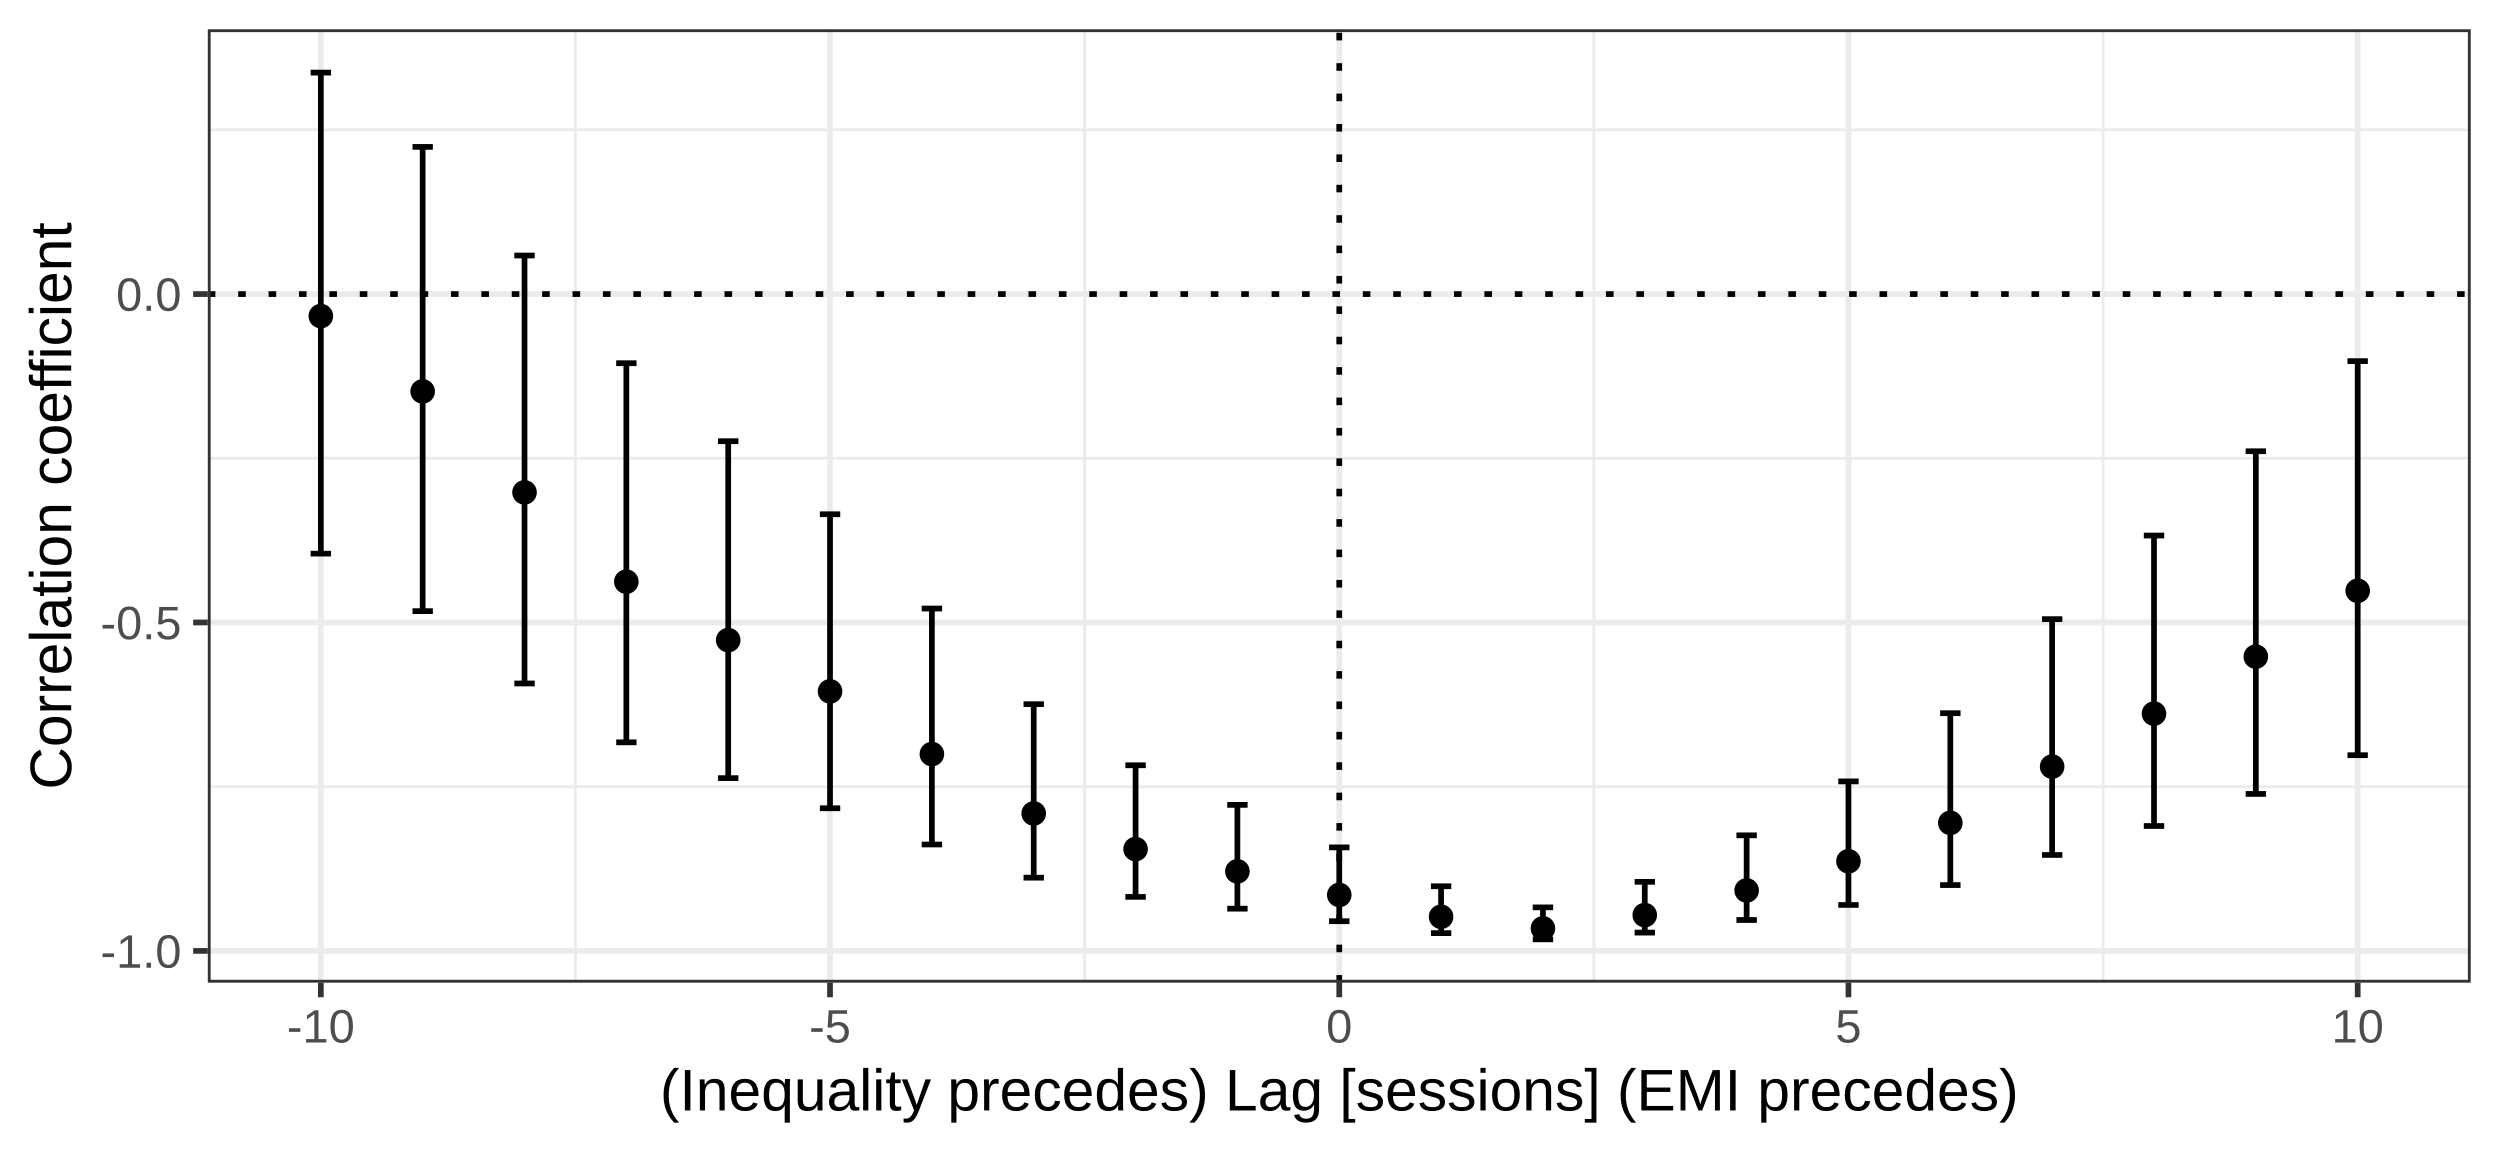
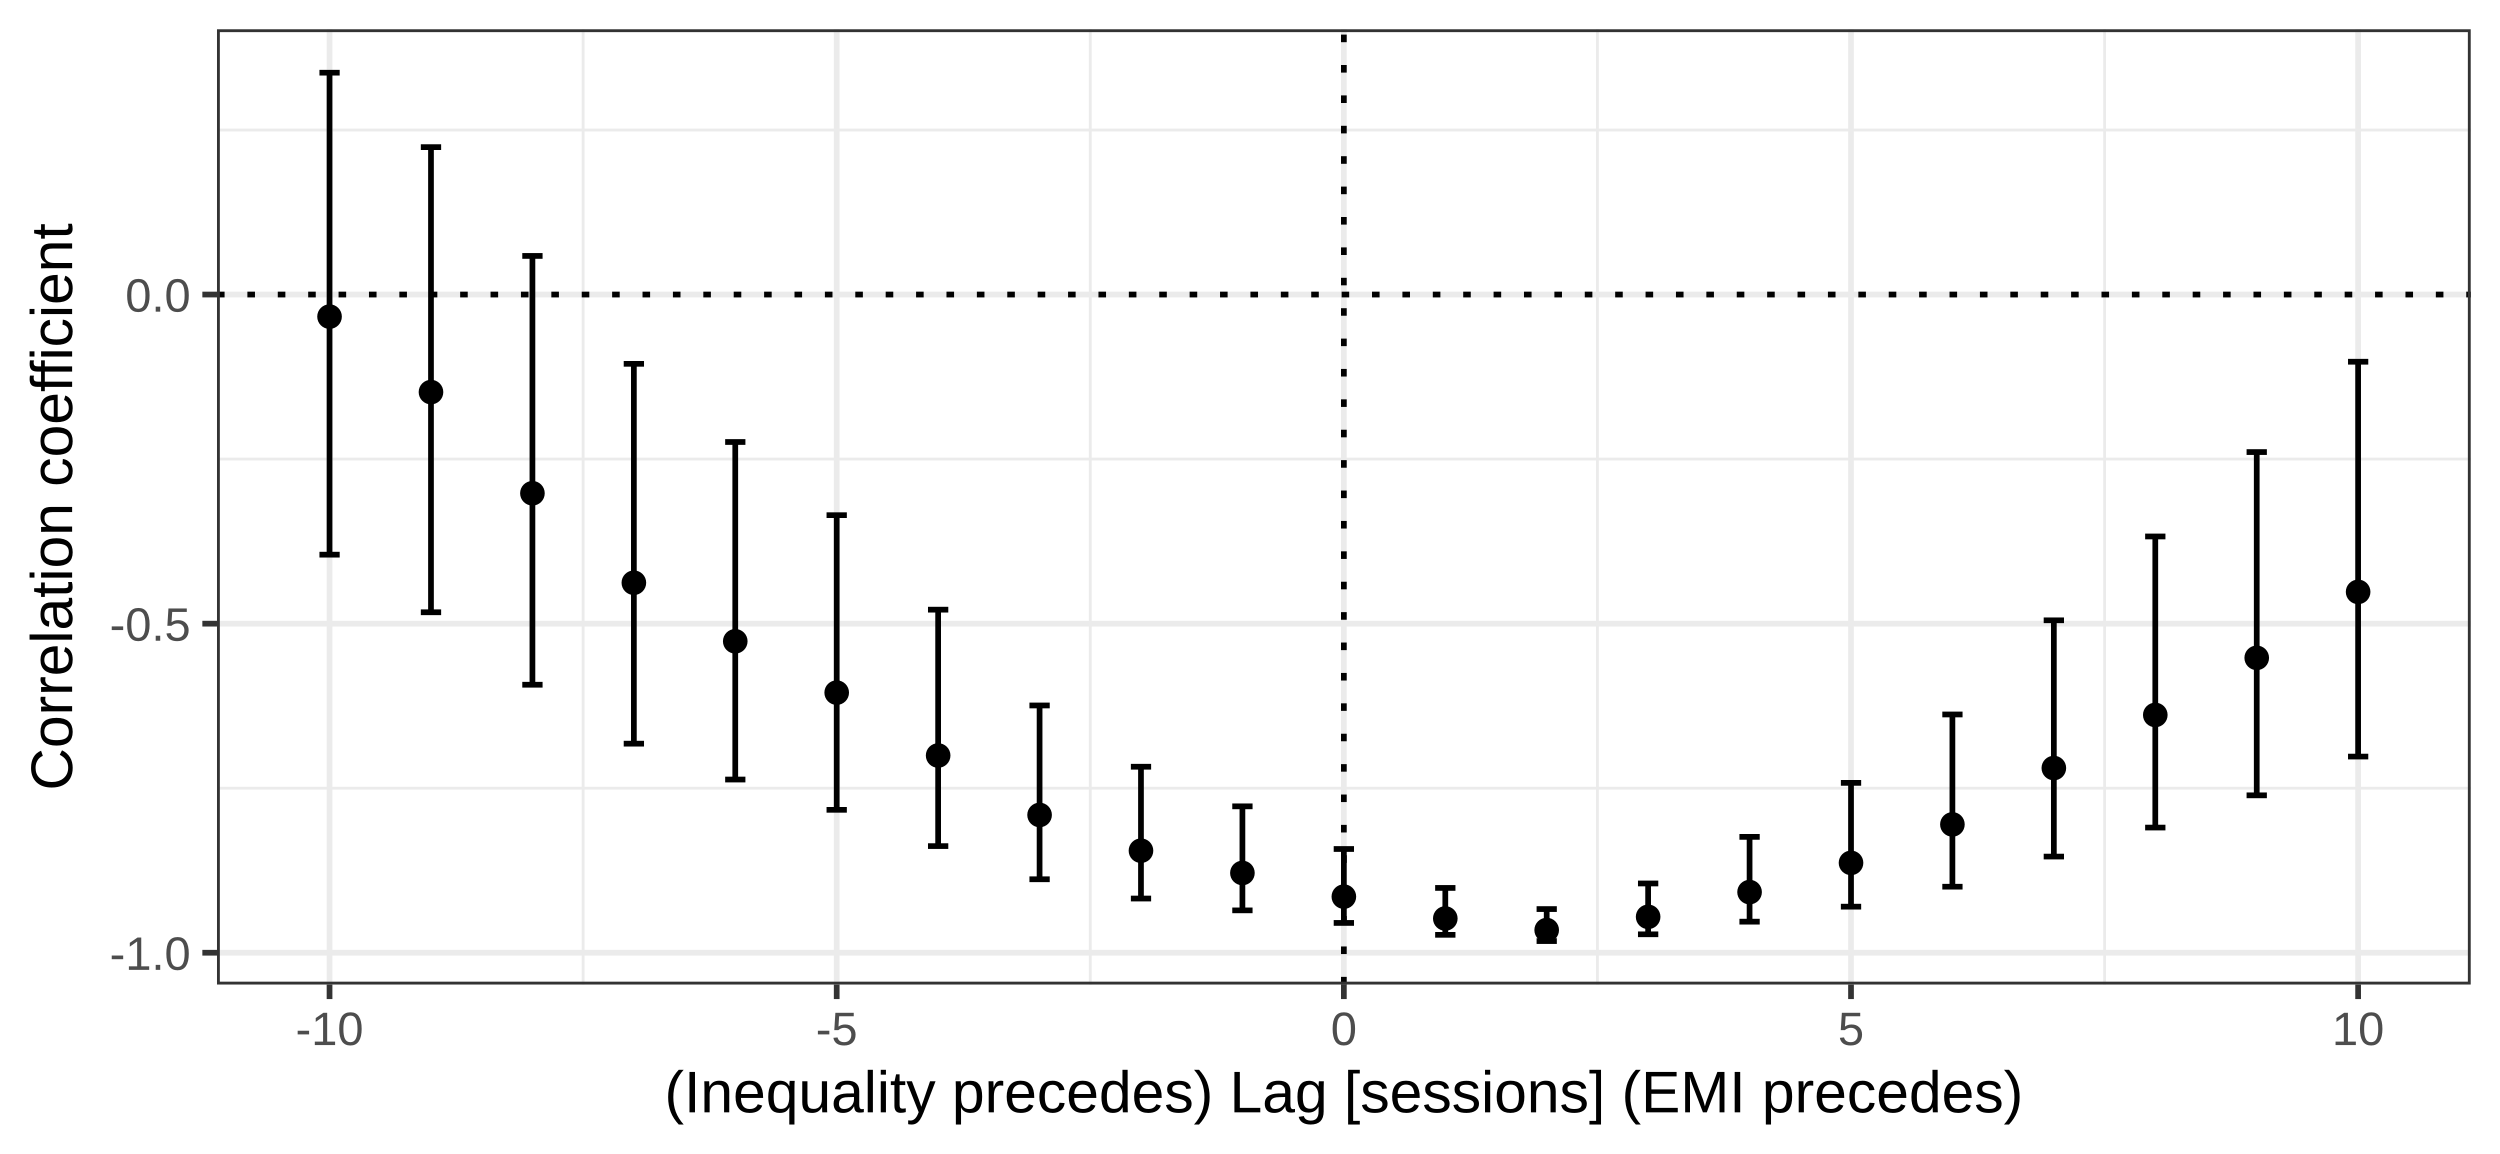
<svg xmlns="http://www.w3.org/2000/svg" class="svglite" width="468.00pt" height="216.00pt" viewBox="0 0 468.00 216.00">
  <defs>
    <style type="text/css">
    .svglite line, .svglite polyline, .svglite polygon, .svglite path, .svglite rect, .svglite circle {
      fill: none;
      stroke: #000000;
      stroke-linecap: round;
      stroke-linejoin: round;
      stroke-miterlimit: 10.00;
    }
    .svglite text {
      white-space: pre;
    }
  </style>
  </defs>
  <rect width="100%" height="100%" style="stroke: none; fill: #FFFFFF;" />
  <defs>
    <clipPath id="cpMC4wMHw0NjguMDB8MC4wMHwyMTYuMDA=">
      <rect x="0.00" y="0.00" width="468.00" height="216.00" />
    </clipPath>
  </defs>
  <g clip-path="url(#cpMC4wMHw0NjguMDB8MC4wMHwyMTYuMDA=)">
-     <rect x="0.00" y="0.00" width="468.00" height="216.00" style="stroke-width: 1.07; stroke: #FFFFFF; fill: #FFFFFF;" />
+     <rect x="0" y="0.00" width="468.00" height="216.00" style="stroke-width: 1.07; stroke: #FFFFFF; fill: #FFFFFF;" />
  </g>
  <defs>
-     <clipPath id="cpMzguOTB8NDYyLjUyfDUuNDh8MTgzLjk1">
-       <rect x="38.90" y="5.48" width="423.62" height="178.47" />
+     <clipPath id="cpNDAuNjJ8NDYyLjUyfDUuNDh8MTg0LjI5">
+       <rect x="40.62" y="5.48" width="421.90" height="178.82" />
    </clipPath>
  </defs>
-   <g clip-path="url(#cpMzguOTB8NDYyLjUyfDUuNDh8MTgzLjk1)">
-     <rect x="38.90" y="5.48" width="423.62" height="178.47" style="stroke-width: 1.07; stroke: none; fill: #FFFFFF;" />
-     <polyline points="38.90,147.27 462.52,147.27 " style="stroke-width: 0.53; stroke: #EBEBEB; stroke-linecap: butt;" />
-     <polyline points="38.90,85.79 462.52,85.79 " style="stroke-width: 0.53; stroke: #EBEBEB; stroke-linecap: butt;" />
-     <polyline points="38.90,24.30 462.52,24.30 " style="stroke-width: 0.53; stroke: #EBEBEB; stroke-linecap: butt;" />
-     <polyline points="107.72,183.95 107.72,5.48 " style="stroke-width: 0.53; stroke: #EBEBEB; stroke-linecap: butt;" />
-     <polyline points="203.05,183.95 203.05,5.48 " style="stroke-width: 0.53; stroke: #EBEBEB; stroke-linecap: butt;" />
-     <polyline points="298.37,183.95 298.37,5.48 " style="stroke-width: 0.53; stroke: #EBEBEB; stroke-linecap: butt;" />
-     <polyline points="393.70,183.95 393.70,5.48 " style="stroke-width: 0.53; stroke: #EBEBEB; stroke-linecap: butt;" />
-     <polyline points="38.90,178.01 462.52,178.01 " style="stroke-width: 1.07; stroke: #EBEBEB; stroke-linecap: butt;" />
-     <polyline points="38.90,116.53 462.52,116.53 " style="stroke-width: 1.07; stroke: #EBEBEB; stroke-linecap: butt;" />
-     <polyline points="38.90,55.05 462.52,55.05 " style="stroke-width: 1.07; stroke: #EBEBEB; stroke-linecap: butt;" />
-     <polyline points="60.06,183.95 60.06,5.48 " style="stroke-width: 1.07; stroke: #EBEBEB; stroke-linecap: butt;" />
-     <polyline points="155.38,183.95 155.38,5.48 " style="stroke-width: 1.07; stroke: #EBEBEB; stroke-linecap: butt;" />
-     <polyline points="250.71,183.95 250.71,5.48 " style="stroke-width: 1.07; stroke: #EBEBEB; stroke-linecap: butt;" />
-     <polyline points="346.03,183.95 346.03,5.48 " style="stroke-width: 1.07; stroke: #EBEBEB; stroke-linecap: butt;" />
-     <polyline points="441.36,183.95 441.36,5.48 " style="stroke-width: 1.07; stroke: #EBEBEB; stroke-linecap: butt;" />
-     <circle cx="60.06" cy="59.17" r="1.95" style="stroke-width: 0.71; fill: #000000;" />
-     <circle cx="79.12" cy="73.27" r="1.95" style="stroke-width: 0.71; fill: #000000;" />
-     <circle cx="98.19" cy="92.17" r="1.95" style="stroke-width: 0.71; fill: #000000;" />
-     <circle cx="117.25" cy="108.89" r="1.95" style="stroke-width: 0.71; fill: #000000;" />
-     <circle cx="136.32" cy="119.83" r="1.95" style="stroke-width: 0.71; fill: #000000;" />
-     <circle cx="155.38" cy="129.42" r="1.95" style="stroke-width: 0.71; fill: #000000;" />
-     <circle cx="174.45" cy="141.16" r="1.95" style="stroke-width: 0.71; fill: #000000;" />
-     <circle cx="193.51" cy="152.28" r="1.95" style="stroke-width: 0.71; fill: #000000;" />
-     <circle cx="212.58" cy="158.95" r="1.95" style="stroke-width: 0.71; fill: #000000;" />
-     <circle cx="231.64" cy="163.12" r="1.95" style="stroke-width: 0.71; fill: #000000;" />
-     <circle cx="250.71" cy="167.53" r="1.95" style="stroke-width: 0.71; fill: #000000;" />
-     <circle cx="269.77" cy="171.62" r="1.95" style="stroke-width: 0.71; fill: #000000;" />
-     <circle cx="288.84" cy="173.79" r="1.95" style="stroke-width: 0.71; fill: #000000;" />
-     <circle cx="307.90" cy="171.30" r="1.95" style="stroke-width: 0.71; fill: #000000;" />
-     <circle cx="326.97" cy="166.69" r="1.95" style="stroke-width: 0.71; fill: #000000;" />
-     <circle cx="346.03" cy="161.23" r="1.95" style="stroke-width: 0.71; fill: #000000;" />
-     <circle cx="365.10" cy="154.04" r="1.95" style="stroke-width: 0.71; fill: #000000;" />
-     <circle cx="384.16" cy="143.51" r="1.95" style="stroke-width: 0.71; fill: #000000;" />
-     <circle cx="403.23" cy="133.59" r="1.95" style="stroke-width: 0.71; fill: #000000;" />
-     <circle cx="422.29" cy="122.92" r="1.95" style="stroke-width: 0.71; fill: #000000;" />
-     <circle cx="441.36" cy="110.59" r="1.95" style="stroke-width: 0.71; fill: #000000;" />
-     <line x1="250.71" y1="183.95" x2="250.71" y2="5.48" style="stroke-width: 1.07; stroke-dasharray: 1.42,4.27; stroke-linecap: butt;" />
-     <line x1="38.90" y1="55.05" x2="462.52" y2="55.05" style="stroke-width: 1.07; stroke-dasharray: 1.42,4.27; stroke-linecap: butt;" />
-     <polyline points="58.15,13.59 61.97,13.59 " style="stroke-width: 1.07; stroke-linecap: butt;" />
-     <polyline points="60.06,13.59 60.06,103.64 " style="stroke-width: 1.07; stroke-linecap: butt;" />
-     <polyline points="58.15,103.64 61.97,103.64 " style="stroke-width: 1.07; stroke-linecap: butt;" />
-     <polyline points="77.22,27.50 81.03,27.50 " style="stroke-width: 1.07; stroke-linecap: butt;" />
-     <polyline points="79.12,27.50 79.12,114.40 " style="stroke-width: 1.07; stroke-linecap: butt;" />
-     <polyline points="77.22,114.40 81.03,114.40 " style="stroke-width: 1.07; stroke-linecap: butt;" />
-     <polyline points="96.28,47.83 100.10,47.83 " style="stroke-width: 1.07; stroke-linecap: butt;" />
-     <polyline points="98.19,47.83 98.19,127.95 " style="stroke-width: 1.07; stroke-linecap: butt;" />
-     <polyline points="96.28,127.95 100.10,127.95 " style="stroke-width: 1.07; stroke-linecap: butt;" />
-     <polyline points="115.35,67.99 119.16,67.99 " style="stroke-width: 1.07; stroke-linecap: butt;" />
-     <polyline points="117.25,67.99 117.25,138.96 " style="stroke-width: 1.07; stroke-linecap: butt;" />
-     <polyline points="115.35,138.96 119.16,138.96 " style="stroke-width: 1.07; stroke-linecap: butt;" />
-     <polyline points="134.41,82.59 138.23,82.59 " style="stroke-width: 1.07; stroke-linecap: butt;" />
-     <polyline points="136.32,82.59 136.32,145.66 " style="stroke-width: 1.07; stroke-linecap: butt;" />
-     <polyline points="134.41,145.66 138.23,145.66 " style="stroke-width: 1.07; stroke-linecap: butt;" />
-     <polyline points="153.48,96.27 157.29,96.27 " style="stroke-width: 1.07; stroke-linecap: butt;" />
-     <polyline points="155.38,96.27 155.38,151.31 " style="stroke-width: 1.07; stroke-linecap: butt;" />
-     <polyline points="153.48,151.31 157.29,151.31 " style="stroke-width: 1.07; stroke-linecap: butt;" />
-     <polyline points="172.54,113.92 176.36,113.92 " style="stroke-width: 1.07; stroke-linecap: butt;" />
-     <polyline points="174.45,113.92 174.45,158.09 " style="stroke-width: 1.07; stroke-linecap: butt;" />
-     <polyline points="172.54,158.09 176.36,158.09 " style="stroke-width: 1.07; stroke-linecap: butt;" />
-     <polyline points="191.61,131.82 195.42,131.82 " style="stroke-width: 1.07; stroke-linecap: butt;" />
-     <polyline points="193.51,131.82 193.51,164.30 " style="stroke-width: 1.07; stroke-linecap: butt;" />
-     <polyline points="191.61,164.30 195.42,164.30 " style="stroke-width: 1.07; stroke-linecap: butt;" />
-     <polyline points="210.67,143.26 214.49,143.26 " style="stroke-width: 1.07; stroke-linecap: butt;" />
-     <polyline points="212.58,143.26 212.58,167.90 " style="stroke-width: 1.07; stroke-linecap: butt;" />
-     <polyline points="210.67,167.90 214.49,167.90 " style="stroke-width: 1.07; stroke-linecap: butt;" />
-     <polyline points="229.74,150.67 233.55,150.67 " style="stroke-width: 1.07; stroke-linecap: butt;" />
-     <polyline points="231.64,150.67 231.64,170.10 " style="stroke-width: 1.07; stroke-linecap: butt;" />
-     <polyline points="229.74,170.10 233.55,170.10 " style="stroke-width: 1.07; stroke-linecap: butt;" />
-     <polyline points="248.80,158.63 252.62,158.63 " style="stroke-width: 1.07; stroke-linecap: butt;" />
-     <polyline points="250.71,158.63 250.71,172.45 " style="stroke-width: 1.07; stroke-linecap: butt;" />
-     <polyline points="248.80,172.45 252.62,172.45 " style="stroke-width: 1.07; stroke-linecap: butt;" />
-     <polyline points="267.87,165.91 271.68,165.91 " style="stroke-width: 1.07; stroke-linecap: butt;" />
-     <polyline points="269.77,165.91 269.77,174.68 " style="stroke-width: 1.07; stroke-linecap: butt;" />
-     <polyline points="267.87,174.68 271.68,174.68 " style="stroke-width: 1.07; stroke-linecap: butt;" />
-     <polyline points="286.93,169.86 290.75,169.86 " style="stroke-width: 1.07; stroke-linecap: butt;" />
-     <polyline points="288.84,169.86 288.84,175.84 " style="stroke-width: 1.07; stroke-linecap: butt;" />
-     <polyline points="286.93,175.84 290.75,175.84 " style="stroke-width: 1.07; stroke-linecap: butt;" />
-     <polyline points="306.00,165.08 309.81,165.08 " style="stroke-width: 1.07; stroke-linecap: butt;" />
-     <polyline points="307.90,165.08 307.90,174.58 " style="stroke-width: 1.07; stroke-linecap: butt;" />
-     <polyline points="306.00,174.58 309.81,174.58 " style="stroke-width: 1.07; stroke-linecap: butt;" />
-     <polyline points="325.06,156.37 328.88,156.37 " style="stroke-width: 1.07; stroke-linecap: butt;" />
-     <polyline points="326.97,156.37 326.97,172.22 " style="stroke-width: 1.07; stroke-linecap: butt;" />
-     <polyline points="325.06,172.22 328.88,172.22 " style="stroke-width: 1.07; stroke-linecap: butt;" />
-     <polyline points="344.13,146.28 347.94,146.28 " style="stroke-width: 1.07; stroke-linecap: butt;" />
-     <polyline points="346.03,146.28 346.03,169.41 " style="stroke-width: 1.07; stroke-linecap: butt;" />
-     <polyline points="344.13,169.41 347.94,169.41 " style="stroke-width: 1.07; stroke-linecap: butt;" />
-     <polyline points="363.19,133.51 367.01,133.51 " style="stroke-width: 1.07; stroke-linecap: butt;" />
-     <polyline points="365.10,133.51 365.10,165.68 " style="stroke-width: 1.07; stroke-linecap: butt;" />
-     <polyline points="363.19,165.68 367.01,165.68 " style="stroke-width: 1.07; stroke-linecap: butt;" />
-     <polyline points="382.26,115.90 386.07,115.90 " style="stroke-width: 1.07; stroke-linecap: butt;" />
-     <polyline points="384.16,115.90 384.16,160.05 " style="stroke-width: 1.07; stroke-linecap: butt;" />
-     <polyline points="382.26,160.05 386.07,160.05 " style="stroke-width: 1.07; stroke-linecap: butt;" />
-     <polyline points="401.32,100.25 405.14,100.25 " style="stroke-width: 1.07; stroke-linecap: butt;" />
-     <polyline points="403.23,100.25 403.23,154.63 " style="stroke-width: 1.07; stroke-linecap: butt;" />
-     <polyline points="401.32,154.63 405.14,154.63 " style="stroke-width: 1.07; stroke-linecap: butt;" />
-     <polyline points="420.39,84.47 424.20,84.47 " style="stroke-width: 1.07; stroke-linecap: butt;" />
-     <polyline points="422.29,84.47 422.29,148.62 " style="stroke-width: 1.07; stroke-linecap: butt;" />
-     <polyline points="420.39,148.62 424.20,148.62 " style="stroke-width: 1.07; stroke-linecap: butt;" />
-     <polyline points="439.45,67.60 443.26,67.60 " style="stroke-width: 1.07; stroke-linecap: butt;" />
-     <polyline points="441.36,67.60 441.36,141.37 " style="stroke-width: 1.07; stroke-linecap: butt;" />
-     <polyline points="439.45,141.37 443.26,141.37 " style="stroke-width: 1.07; stroke-linecap: butt;" />
-     <rect x="38.90" y="5.48" width="423.62" height="178.47" style="stroke-width: 1.07; stroke: #333333;" />
+   <g clip-path="url(#cpNDAuNjJ8NDYyLjUyfDUuNDh8MTg0LjI5)">
+     <rect x="40.62" y="5.48" width="421.90" height="178.82" style="stroke-width: 1.07; stroke: none; fill: #FFFFFF;" />
+     <polyline points="40.62,147.55 462.52,147.55 " style="stroke-width: 0.53; stroke: #EBEBEB; stroke-linecap: butt;" />
+     <polyline points="40.62,85.94 462.52,85.94 " style="stroke-width: 0.53; stroke: #EBEBEB; stroke-linecap: butt;" />
+     <polyline points="40.62,24.34 462.52,24.34 " style="stroke-width: 0.53; stroke: #EBEBEB; stroke-linecap: butt;" />
+     <polyline points="109.16,184.29 109.16,5.48 " style="stroke-width: 0.53; stroke: #EBEBEB; stroke-linecap: butt;" />
+     <polyline points="204.10,184.29 204.10,5.48 " style="stroke-width: 0.53; stroke: #EBEBEB; stroke-linecap: butt;" />
+     <polyline points="299.04,184.29 299.04,5.48 " style="stroke-width: 0.53; stroke: #EBEBEB; stroke-linecap: butt;" />
+     <polyline points="393.98,184.29 393.98,5.48 " style="stroke-width: 0.53; stroke: #EBEBEB; stroke-linecap: butt;" />
+     <polyline points="40.62,178.35 462.52,178.35 " style="stroke-width: 1.07; stroke: #EBEBEB; stroke-linecap: butt;" />
+     <polyline points="40.62,116.75 462.52,116.75 " style="stroke-width: 1.07; stroke: #EBEBEB; stroke-linecap: butt;" />
+     <polyline points="40.62,55.14 462.52,55.14 " style="stroke-width: 1.07; stroke: #EBEBEB; stroke-linecap: butt;" />
+     <polyline points="61.69,184.29 61.69,5.48 " style="stroke-width: 1.07; stroke: #EBEBEB; stroke-linecap: butt;" />
+     <polyline points="156.63,184.29 156.63,5.48 " style="stroke-width: 1.07; stroke: #EBEBEB; stroke-linecap: butt;" />
+     <polyline points="251.57,184.29 251.57,5.48 " style="stroke-width: 1.07; stroke: #EBEBEB; stroke-linecap: butt;" />
+     <polyline points="346.51,184.29 346.51,5.48 " style="stroke-width: 1.07; stroke: #EBEBEB; stroke-linecap: butt;" />
+     <polyline points="441.44,184.29 441.44,5.48 " style="stroke-width: 1.07; stroke: #EBEBEB; stroke-linecap: butt;" />
+     <circle cx="61.69" cy="59.27" r="1.95" style="stroke-width: 0.71; fill: #000000;" />
+     <circle cx="80.68" cy="73.40" r="1.95" style="stroke-width: 0.71; fill: #000000;" />
+     <circle cx="99.67" cy="92.34" r="1.95" style="stroke-width: 0.71; fill: #000000;" />
+     <circle cx="118.66" cy="109.09" r="1.95" style="stroke-width: 0.71; fill: #000000;" />
+     <circle cx="137.64" cy="120.05" r="1.95" style="stroke-width: 0.71; fill: #000000;" />
+     <circle cx="156.63" cy="129.66" r="1.95" style="stroke-width: 0.71; fill: #000000;" />
+     <circle cx="175.62" cy="141.43" r="1.95" style="stroke-width: 0.71; fill: #000000;" />
+     <circle cx="194.61" cy="152.56" r="1.95" style="stroke-width: 0.71; fill: #000000;" />
+     <circle cx="213.59" cy="159.25" r="1.95" style="stroke-width: 0.71; fill: #000000;" />
+     <circle cx="232.58" cy="163.42" r="1.95" style="stroke-width: 0.71; fill: #000000;" />
+     <circle cx="251.57" cy="167.85" r="1.95" style="stroke-width: 0.71; fill: #000000;" />
+     <circle cx="270.56" cy="171.94" r="1.95" style="stroke-width: 0.71; fill: #000000;" />
+     <circle cx="289.54" cy="174.11" r="1.95" style="stroke-width: 0.71; fill: #000000;" />
+     <circle cx="308.53" cy="171.63" r="1.95" style="stroke-width: 0.71; fill: #000000;" />
+     <circle cx="327.52" cy="167.00" r="1.95" style="stroke-width: 0.71; fill: #000000;" />
+     <circle cx="346.51" cy="161.53" r="1.95" style="stroke-width: 0.71; fill: #000000;" />
+     <circle cx="365.49" cy="154.33" r="1.95" style="stroke-width: 0.71; fill: #000000;" />
+     <circle cx="384.48" cy="143.78" r="1.95" style="stroke-width: 0.71; fill: #000000;" />
+     <circle cx="403.47" cy="133.84" r="1.95" style="stroke-width: 0.71; fill: #000000;" />
+     <circle cx="422.46" cy="123.15" r="1.95" style="stroke-width: 0.71; fill: #000000;" />
+     <circle cx="441.44" cy="110.80" r="1.95" style="stroke-width: 0.71; fill: #000000;" />
+     <line x1="251.57" y1="184.29" x2="251.57" y2="5.48" style="stroke-width: 1.07; stroke-dasharray: 1.42,4.27; stroke-linecap: butt;" />
+     <line x1="40.62" y1="55.14" x2="462.52" y2="55.14" style="stroke-width: 1.07; stroke-dasharray: 1.42,4.27; stroke-linecap: butt;" />
+     <polyline points="59.80,13.61 63.59,13.61 " style="stroke-width: 1.07; stroke-linecap: butt;" />
+     <polyline points="61.69,13.61 61.69,103.83 " style="stroke-width: 1.07; stroke-linecap: butt;" />
+     <polyline points="59.80,103.83 63.59,103.83 " style="stroke-width: 1.07; stroke-linecap: butt;" />
+     <polyline points="78.78,27.54 82.58,27.54 " style="stroke-width: 1.07; stroke-linecap: butt;" />
+     <polyline points="80.68,27.54 80.68,114.62 " style="stroke-width: 1.07; stroke-linecap: butt;" />
+     <polyline points="78.78,114.62 82.58,114.62 " style="stroke-width: 1.07; stroke-linecap: butt;" />
+     <polyline points="97.77,47.91 101.57,47.91 " style="stroke-width: 1.07; stroke-linecap: butt;" />
+     <polyline points="99.67,47.91 99.67,128.18 " style="stroke-width: 1.07; stroke-linecap: butt;" />
+     <polyline points="97.77,128.18 101.57,128.18 " style="stroke-width: 1.07; stroke-linecap: butt;" />
+     <polyline points="116.76,68.11 120.56,68.11 " style="stroke-width: 1.07; stroke-linecap: butt;" />
+     <polyline points="118.66,68.11 118.66,139.21 " style="stroke-width: 1.07; stroke-linecap: butt;" />
+     <polyline points="116.76,139.21 120.56,139.21 " style="stroke-width: 1.07; stroke-linecap: butt;" />
+     <polyline points="135.75,82.74 139.54,82.74 " style="stroke-width: 1.07; stroke-linecap: butt;" />
+     <polyline points="137.64,82.74 137.64,145.93 " style="stroke-width: 1.07; stroke-linecap: butt;" />
+     <polyline points="135.75,145.93 139.54,145.93 " style="stroke-width: 1.07; stroke-linecap: butt;" />
+     <polyline points="154.73,96.44 158.53,96.44 " style="stroke-width: 1.07; stroke-linecap: butt;" />
+     <polyline points="156.63,96.44 156.63,151.60 " style="stroke-width: 1.07; stroke-linecap: butt;" />
+     <polyline points="154.73,151.60 158.53,151.60 " style="stroke-width: 1.07; stroke-linecap: butt;" />
+     <polyline points="173.72,114.13 177.52,114.13 " style="stroke-width: 1.07; stroke-linecap: butt;" />
+     <polyline points="175.62,114.13 175.62,158.39 " style="stroke-width: 1.07; stroke-linecap: butt;" />
+     <polyline points="173.72,158.39 177.52,158.39 " style="stroke-width: 1.07; stroke-linecap: butt;" />
+     <polyline points="192.71,132.06 196.51,132.06 " style="stroke-width: 1.07; stroke-linecap: butt;" />
+     <polyline points="194.61,132.06 194.61,164.60 " style="stroke-width: 1.07; stroke-linecap: butt;" />
+     <polyline points="192.71,164.60 196.51,164.60 " style="stroke-width: 1.07; stroke-linecap: butt;" />
+     <polyline points="211.70,143.53 215.49,143.53 " style="stroke-width: 1.07; stroke-linecap: butt;" />
+     <polyline points="213.59,143.53 213.59,168.21 " style="stroke-width: 1.07; stroke-linecap: butt;" />
+     <polyline points="211.70,168.21 215.49,168.21 " style="stroke-width: 1.07; stroke-linecap: butt;" />
+     <polyline points="230.68,150.95 234.48,150.95 " style="stroke-width: 1.07; stroke-linecap: butt;" />
+     <polyline points="232.58,150.95 232.58,170.42 " style="stroke-width: 1.07; stroke-linecap: butt;" />
+     <polyline points="230.68,170.42 234.48,170.42 " style="stroke-width: 1.07; stroke-linecap: butt;" />
+     <polyline points="249.67,158.93 253.47,158.93 " style="stroke-width: 1.07; stroke-linecap: butt;" />
+     <polyline points="251.57,158.93 251.57,172.77 " style="stroke-width: 1.07; stroke-linecap: butt;" />
+     <polyline points="249.67,172.77 253.47,172.77 " style="stroke-width: 1.07; stroke-linecap: butt;" />
+     <polyline points="268.66,166.22 272.46,166.22 " style="stroke-width: 1.07; stroke-linecap: butt;" />
+     <polyline points="270.56,166.22 270.56,175.00 " style="stroke-width: 1.07; stroke-linecap: butt;" />
+     <polyline points="268.66,175.00 272.46,175.00 " style="stroke-width: 1.07; stroke-linecap: butt;" />
+     <polyline points="287.65,170.18 291.44,170.18 " style="stroke-width: 1.07; stroke-linecap: butt;" />
+     <polyline points="289.54,170.18 289.54,176.17 " style="stroke-width: 1.07; stroke-linecap: butt;" />
+     <polyline points="287.65,176.17 291.44,176.17 " style="stroke-width: 1.07; stroke-linecap: butt;" />
+     <polyline points="306.63,165.39 310.43,165.39 " style="stroke-width: 1.07; stroke-linecap: butt;" />
+     <polyline points="308.53,165.39 308.53,174.90 " style="stroke-width: 1.07; stroke-linecap: butt;" />
+     <polyline points="306.63,174.90 310.43,174.90 " style="stroke-width: 1.07; stroke-linecap: butt;" />
+     <polyline points="325.62,156.66 329.42,156.66 " style="stroke-width: 1.07; stroke-linecap: butt;" />
+     <polyline points="327.52,156.66 327.52,172.54 " style="stroke-width: 1.07; stroke-linecap: butt;" />
+     <polyline points="325.62,172.54 329.42,172.54 " style="stroke-width: 1.07; stroke-linecap: butt;" />
+     <polyline points="344.61,146.55 348.41,146.55 " style="stroke-width: 1.07; stroke-linecap: butt;" />
+     <polyline points="346.51,146.55 346.51,169.73 " style="stroke-width: 1.07; stroke-linecap: butt;" />
+     <polyline points="344.61,169.73 348.41,169.73 " style="stroke-width: 1.07; stroke-linecap: butt;" />
+     <polyline points="363.60,133.75 367.39,133.75 " style="stroke-width: 1.07; stroke-linecap: butt;" />
+     <polyline points="365.49,133.75 365.49,165.99 " style="stroke-width: 1.07; stroke-linecap: butt;" />
+     <polyline points="363.60,165.99 367.39,165.99 " style="stroke-width: 1.07; stroke-linecap: butt;" />
+     <polyline points="382.58,116.12 386.38,116.12 " style="stroke-width: 1.07; stroke-linecap: butt;" />
+     <polyline points="384.48,116.12 384.48,160.35 " style="stroke-width: 1.07; stroke-linecap: butt;" />
+     <polyline points="382.58,160.35 386.38,160.35 " style="stroke-width: 1.07; stroke-linecap: butt;" />
+     <polyline points="401.57,100.43 405.37,100.43 " style="stroke-width: 1.07; stroke-linecap: butt;" />
+     <polyline points="403.47,100.43 403.47,154.92 " style="stroke-width: 1.07; stroke-linecap: butt;" />
+     <polyline points="401.57,154.92 405.37,154.92 " style="stroke-width: 1.07; stroke-linecap: butt;" />
+     <polyline points="420.56,84.63 424.36,84.63 " style="stroke-width: 1.07; stroke-linecap: butt;" />
+     <polyline points="422.46,84.63 422.46,148.89 " style="stroke-width: 1.07; stroke-linecap: butt;" />
+     <polyline points="420.56,148.89 424.36,148.89 " style="stroke-width: 1.07; stroke-linecap: butt;" />
+     <polyline points="439.55,67.72 443.34,67.72 " style="stroke-width: 1.07; stroke-linecap: butt;" />
+     <polyline points="441.44,67.72 441.44,141.63 " style="stroke-width: 1.07; stroke-linecap: butt;" />
+     <polyline points="439.55,141.63 443.34,141.63 " style="stroke-width: 1.07; stroke-linecap: butt;" />
+     <rect x="40.62" y="5.48" width="421.90" height="178.82" style="stroke-width: 1.07; stroke: #333333;" />
  </g>
  <g clip-path="url(#cpMC4wMHw0NjguMDB8MC4wMHwyMTYuMDA=)">
-     <text x="33.97" y="181.16" text-anchor="end" style="font-size: 8.80px;fill: #4D4D4D; font-family: &quot;Liberation Sans&quot;;" textLength="15.25px" lengthAdjust="spacingAndGlyphs">-1.0</text>
-     <text x="33.97" y="119.67" text-anchor="end" style="font-size: 8.80px;fill: #4D4D4D; font-family: &quot;Liberation Sans&quot;;" textLength="15.25px" lengthAdjust="spacingAndGlyphs">-0.5</text>
-     <text x="33.97" y="58.19" text-anchor="end" style="font-size: 8.80px;fill: #4D4D4D; font-family: &quot;Liberation Sans&quot;;" textLength="12.42px" lengthAdjust="spacingAndGlyphs">0.0</text>
-     <polyline points="36.16,178.01 38.90,178.01 " style="stroke-width: 1.07; stroke: #333333; stroke-linecap: butt;" />
-     <polyline points="36.16,116.53 38.90,116.53 " style="stroke-width: 1.07; stroke: #333333; stroke-linecap: butt;" />
-     <polyline points="36.16,55.05 38.90,55.05 " style="stroke-width: 1.07; stroke: #333333; stroke-linecap: butt;" />
-     <polyline points="60.06,186.69 60.06,183.95 " style="stroke-width: 1.07; stroke: #333333; stroke-linecap: butt;" />
-     <polyline points="155.38,186.69 155.38,183.95 " style="stroke-width: 1.07; stroke: #333333; stroke-linecap: butt;" />
-     <polyline points="250.71,186.69 250.71,183.95 " style="stroke-width: 1.07; stroke: #333333; stroke-linecap: butt;" />
-     <polyline points="346.03,186.69 346.03,183.95 " style="stroke-width: 1.07; stroke: #333333; stroke-linecap: butt;" />
-     <polyline points="441.36,186.69 441.36,183.95 " style="stroke-width: 1.07; stroke: #333333; stroke-linecap: butt;" />
-     <text x="60.06" y="195.17" text-anchor="middle" style="font-size: 8.80px;fill: #4D4D4D; font-family: &quot;Liberation Sans&quot;;" textLength="12.90px" lengthAdjust="spacingAndGlyphs">-10</text>
-     <text x="155.38" y="195.17" text-anchor="middle" style="font-size: 8.80px;fill: #4D4D4D; font-family: &quot;Liberation Sans&quot;;" textLength="7.86px" lengthAdjust="spacingAndGlyphs">-5</text>
-     <text x="250.71" y="195.17" text-anchor="middle" style="font-size: 8.80px;fill: #4D4D4D; font-family: &quot;Liberation Sans&quot;;" textLength="5.03px" lengthAdjust="spacingAndGlyphs">0</text>
-     <text x="346.03" y="195.17" text-anchor="middle" style="font-size: 8.80px;fill: #4D4D4D; font-family: &quot;Liberation Sans&quot;;" textLength="5.03px" lengthAdjust="spacingAndGlyphs">5</text>
-     <text x="441.36" y="195.17" text-anchor="middle" style="font-size: 8.80px;fill: #4D4D4D; font-family: &quot;Liberation Sans&quot;;" textLength="10.07px" lengthAdjust="spacingAndGlyphs">10</text>
-     <text x="250.71" y="207.88" text-anchor="middle" style="font-size: 11.00px; font-family: &quot;Liberation Sans&quot;;" textLength="274.48px" lengthAdjust="spacingAndGlyphs"> (Inequality precedes)  Lag [sessions]  (EMI precedes) </text>
-     <text transform="translate(13.33,94.71) rotate(-90)" text-anchor="middle" style="font-size: 11.00px; font-family: &quot;Liberation Sans&quot;;" textLength="114.67px" lengthAdjust="spacingAndGlyphs">Correlation coefficient</text>
+     <text x="35.69" y="181.56" text-anchor="end" style="font-size: 8.80px;fill: #4D4D4D; font-family: &quot;Liberation Sans&quot;;" textLength="17.16px" lengthAdjust="spacingAndGlyphs">-1.0</text>
+     <text x="35.69" y="119.95" text-anchor="end" style="font-size: 8.80px;fill: #4D4D4D; font-family: &quot;Liberation Sans&quot;;" textLength="17.16px" lengthAdjust="spacingAndGlyphs">-0.5</text>
+     <text x="35.69" y="58.35" text-anchor="end" style="font-size: 8.80px;fill: #4D4D4D; font-family: &quot;Liberation Sans&quot;;" textLength="13.98px" lengthAdjust="spacingAndGlyphs">0.0</text>
+     <polyline points="37.88,178.35 40.62,178.35 " style="stroke-width: 1.07; stroke: #333333; stroke-linecap: butt;" />
+     <polyline points="37.88,116.75 40.62,116.75 " style="stroke-width: 1.07; stroke: #333333; stroke-linecap: butt;" />
+     <polyline points="37.88,55.14 40.62,55.14 " style="stroke-width: 1.07; stroke: #333333; stroke-linecap: butt;" />
+     <polyline points="61.69,187.03 61.69,184.29 " style="stroke-width: 1.07; stroke: #333333; stroke-linecap: butt;" />
+     <polyline points="156.63,187.03 156.63,184.29 " style="stroke-width: 1.07; stroke: #333333; stroke-linecap: butt;" />
+     <polyline points="251.57,187.03 251.57,184.29 " style="stroke-width: 1.07; stroke: #333333; stroke-linecap: butt;" />
+     <polyline points="346.51,187.03 346.51,184.29 " style="stroke-width: 1.07; stroke: #333333; stroke-linecap: butt;" />
+     <polyline points="441.44,187.03 441.44,184.29 " style="stroke-width: 1.07; stroke: #333333; stroke-linecap: butt;" />
+     <text x="61.69" y="195.64" text-anchor="middle" style="font-size: 8.80px;fill: #4D4D4D; font-family: &quot;Liberation Sans&quot;;" textLength="14.36px" lengthAdjust="spacingAndGlyphs">-10</text>
+     <text x="156.63" y="195.64" text-anchor="middle" style="font-size: 8.80px;fill: #4D4D4D; font-family: &quot;Liberation Sans&quot;;" textLength="8.77px" lengthAdjust="spacingAndGlyphs">-5</text>
+     <text x="251.57" y="195.64" text-anchor="middle" style="font-size: 8.80px;fill: #4D4D4D; font-family: &quot;Liberation Sans&quot;;" textLength="5.59px" lengthAdjust="spacingAndGlyphs">0</text>
+     <text x="346.51" y="195.64" text-anchor="middle" style="font-size: 8.80px;fill: #4D4D4D; font-family: &quot;Liberation Sans&quot;;" textLength="5.59px" lengthAdjust="spacingAndGlyphs">5</text>
+     <text x="441.44" y="195.64" text-anchor="middle" style="font-size: 8.80px;fill: #4D4D4D; font-family: &quot;Liberation Sans&quot;;" textLength="11.19px" lengthAdjust="spacingAndGlyphs">10</text>
+     <text x="251.57" y="208.23" text-anchor="middle" style="font-size: 11.00px; font-family: &quot;Liberation Sans&quot;;" textLength="298.50px" lengthAdjust="spacingAndGlyphs"> (Inequality precedes)  Lag [sessions]  (EMI precedes) </text>
+     <text transform="translate(13.50,94.89) rotate(-90)" text-anchor="middle" style="font-size: 11.00px; font-family: &quot;Liberation Sans&quot;;" textLength="121.67px" lengthAdjust="spacingAndGlyphs">Correlation coefficient</text>
  </g>
</svg>
